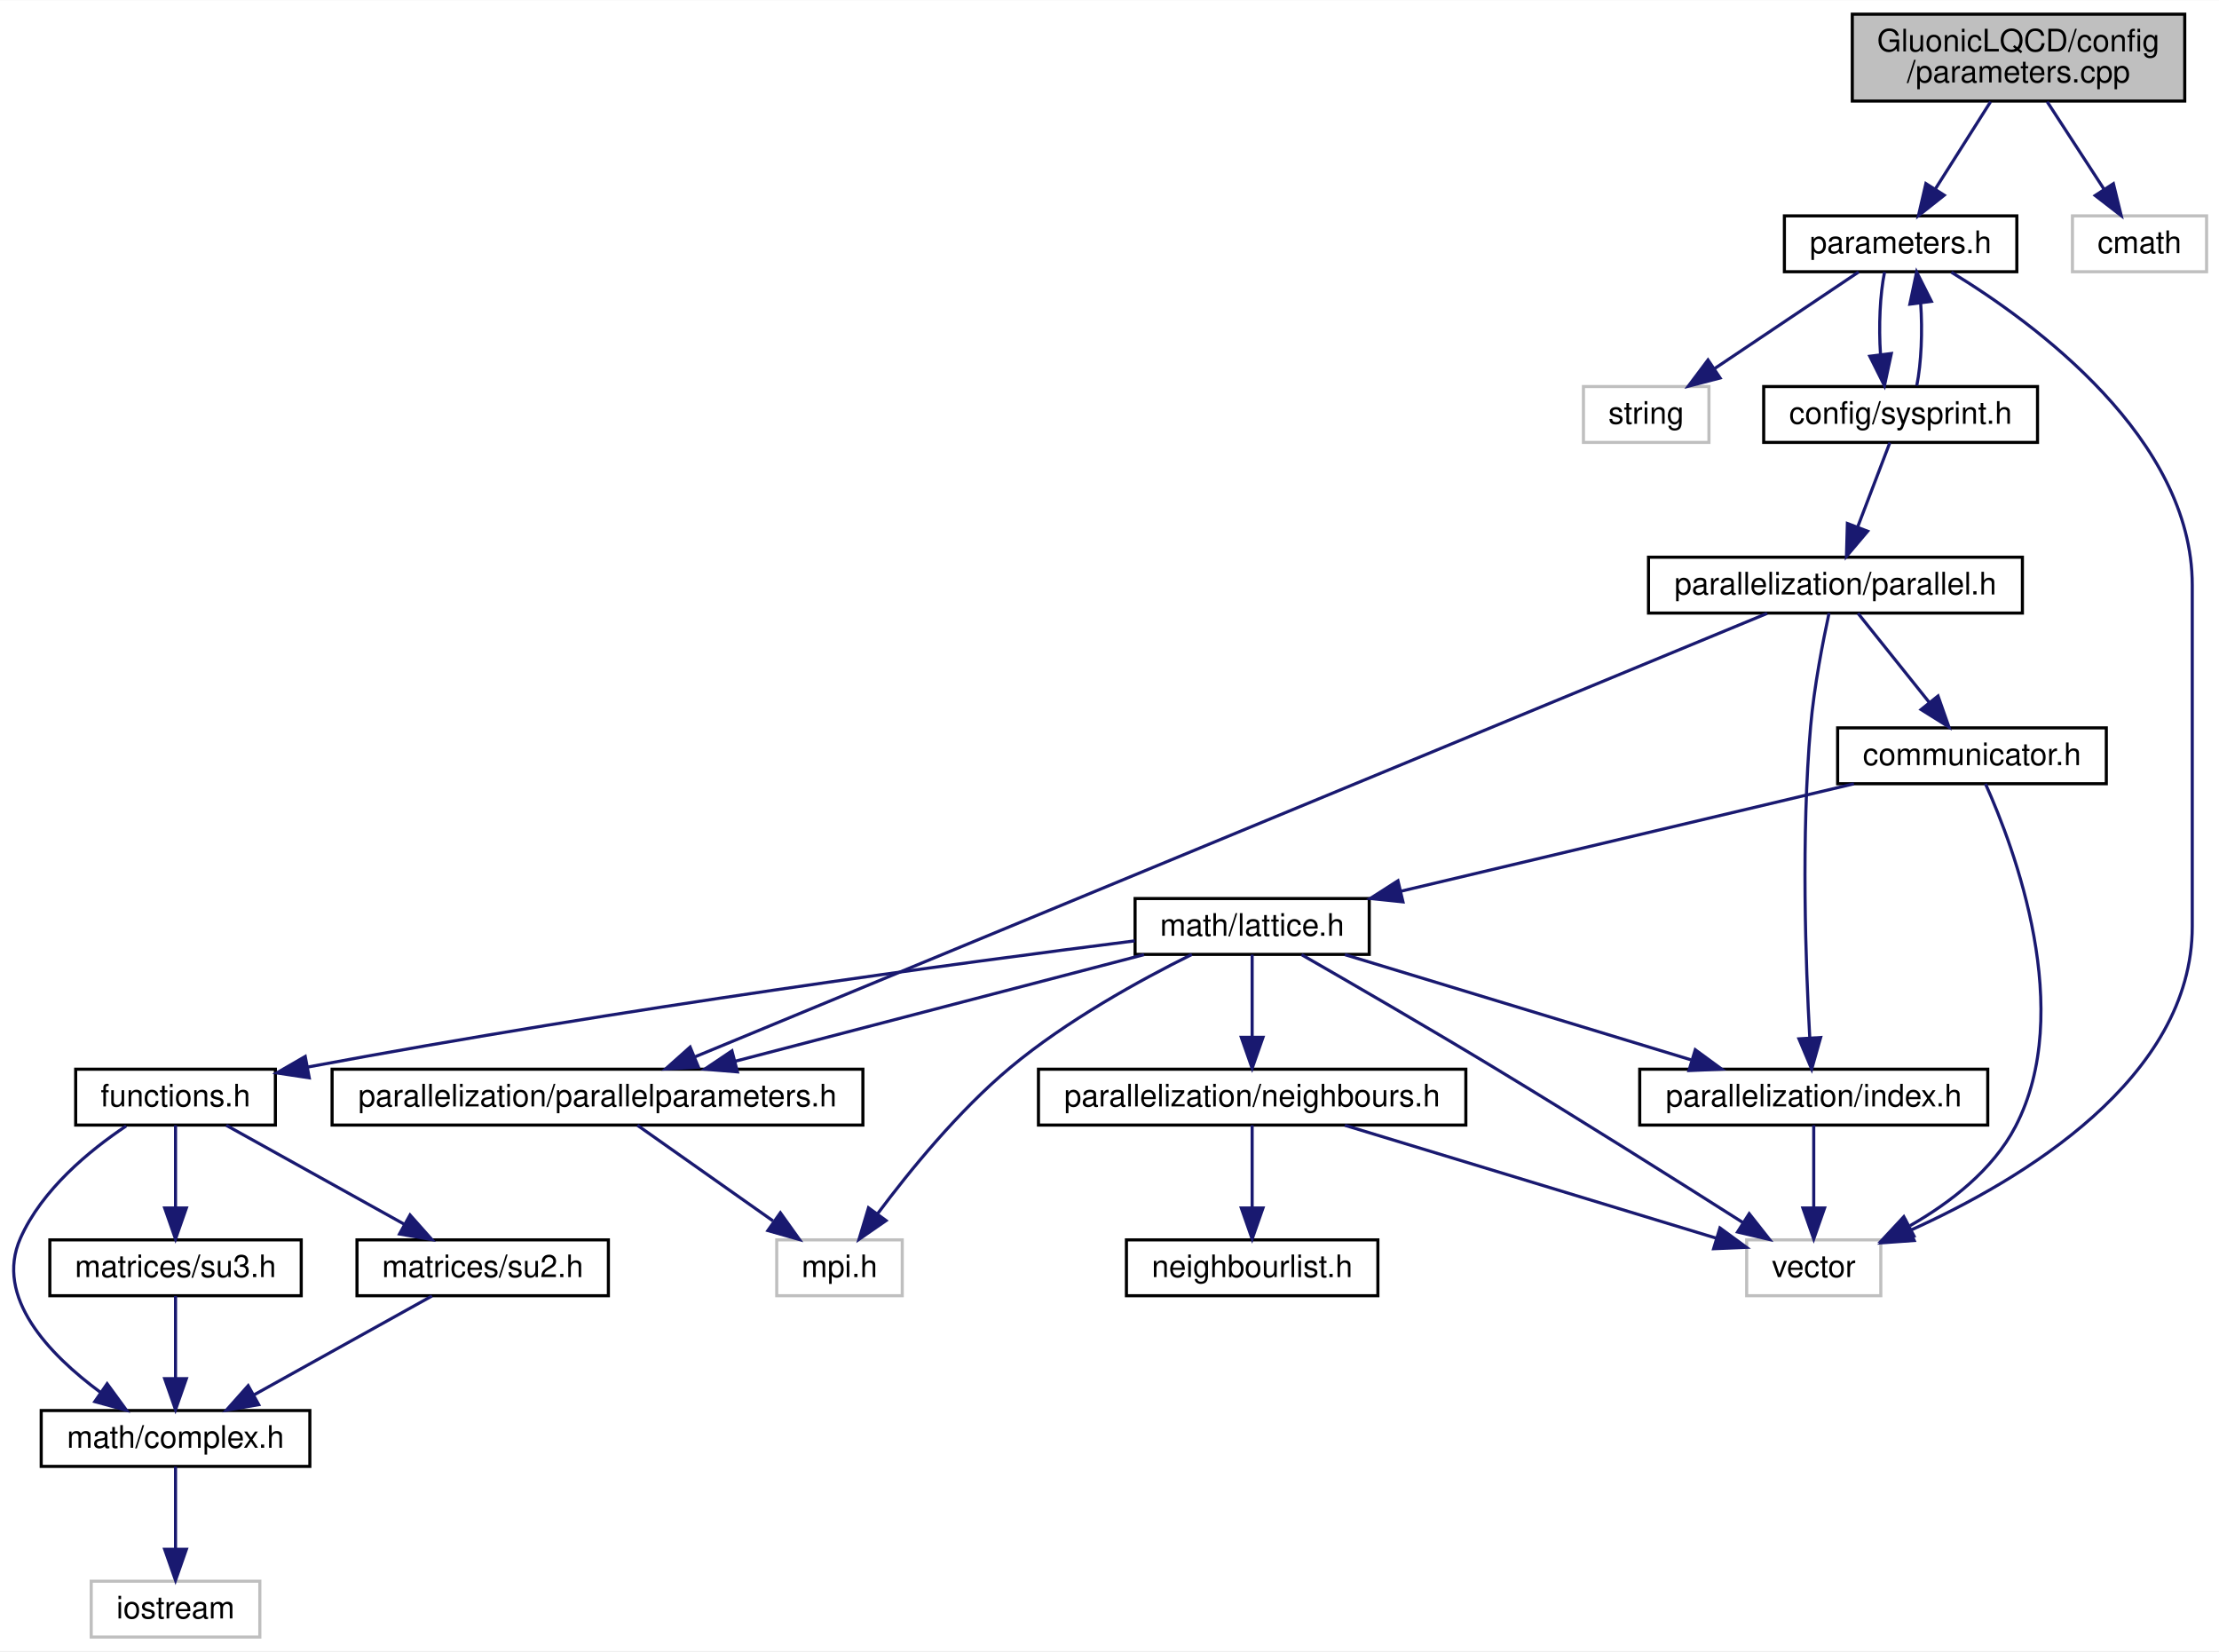
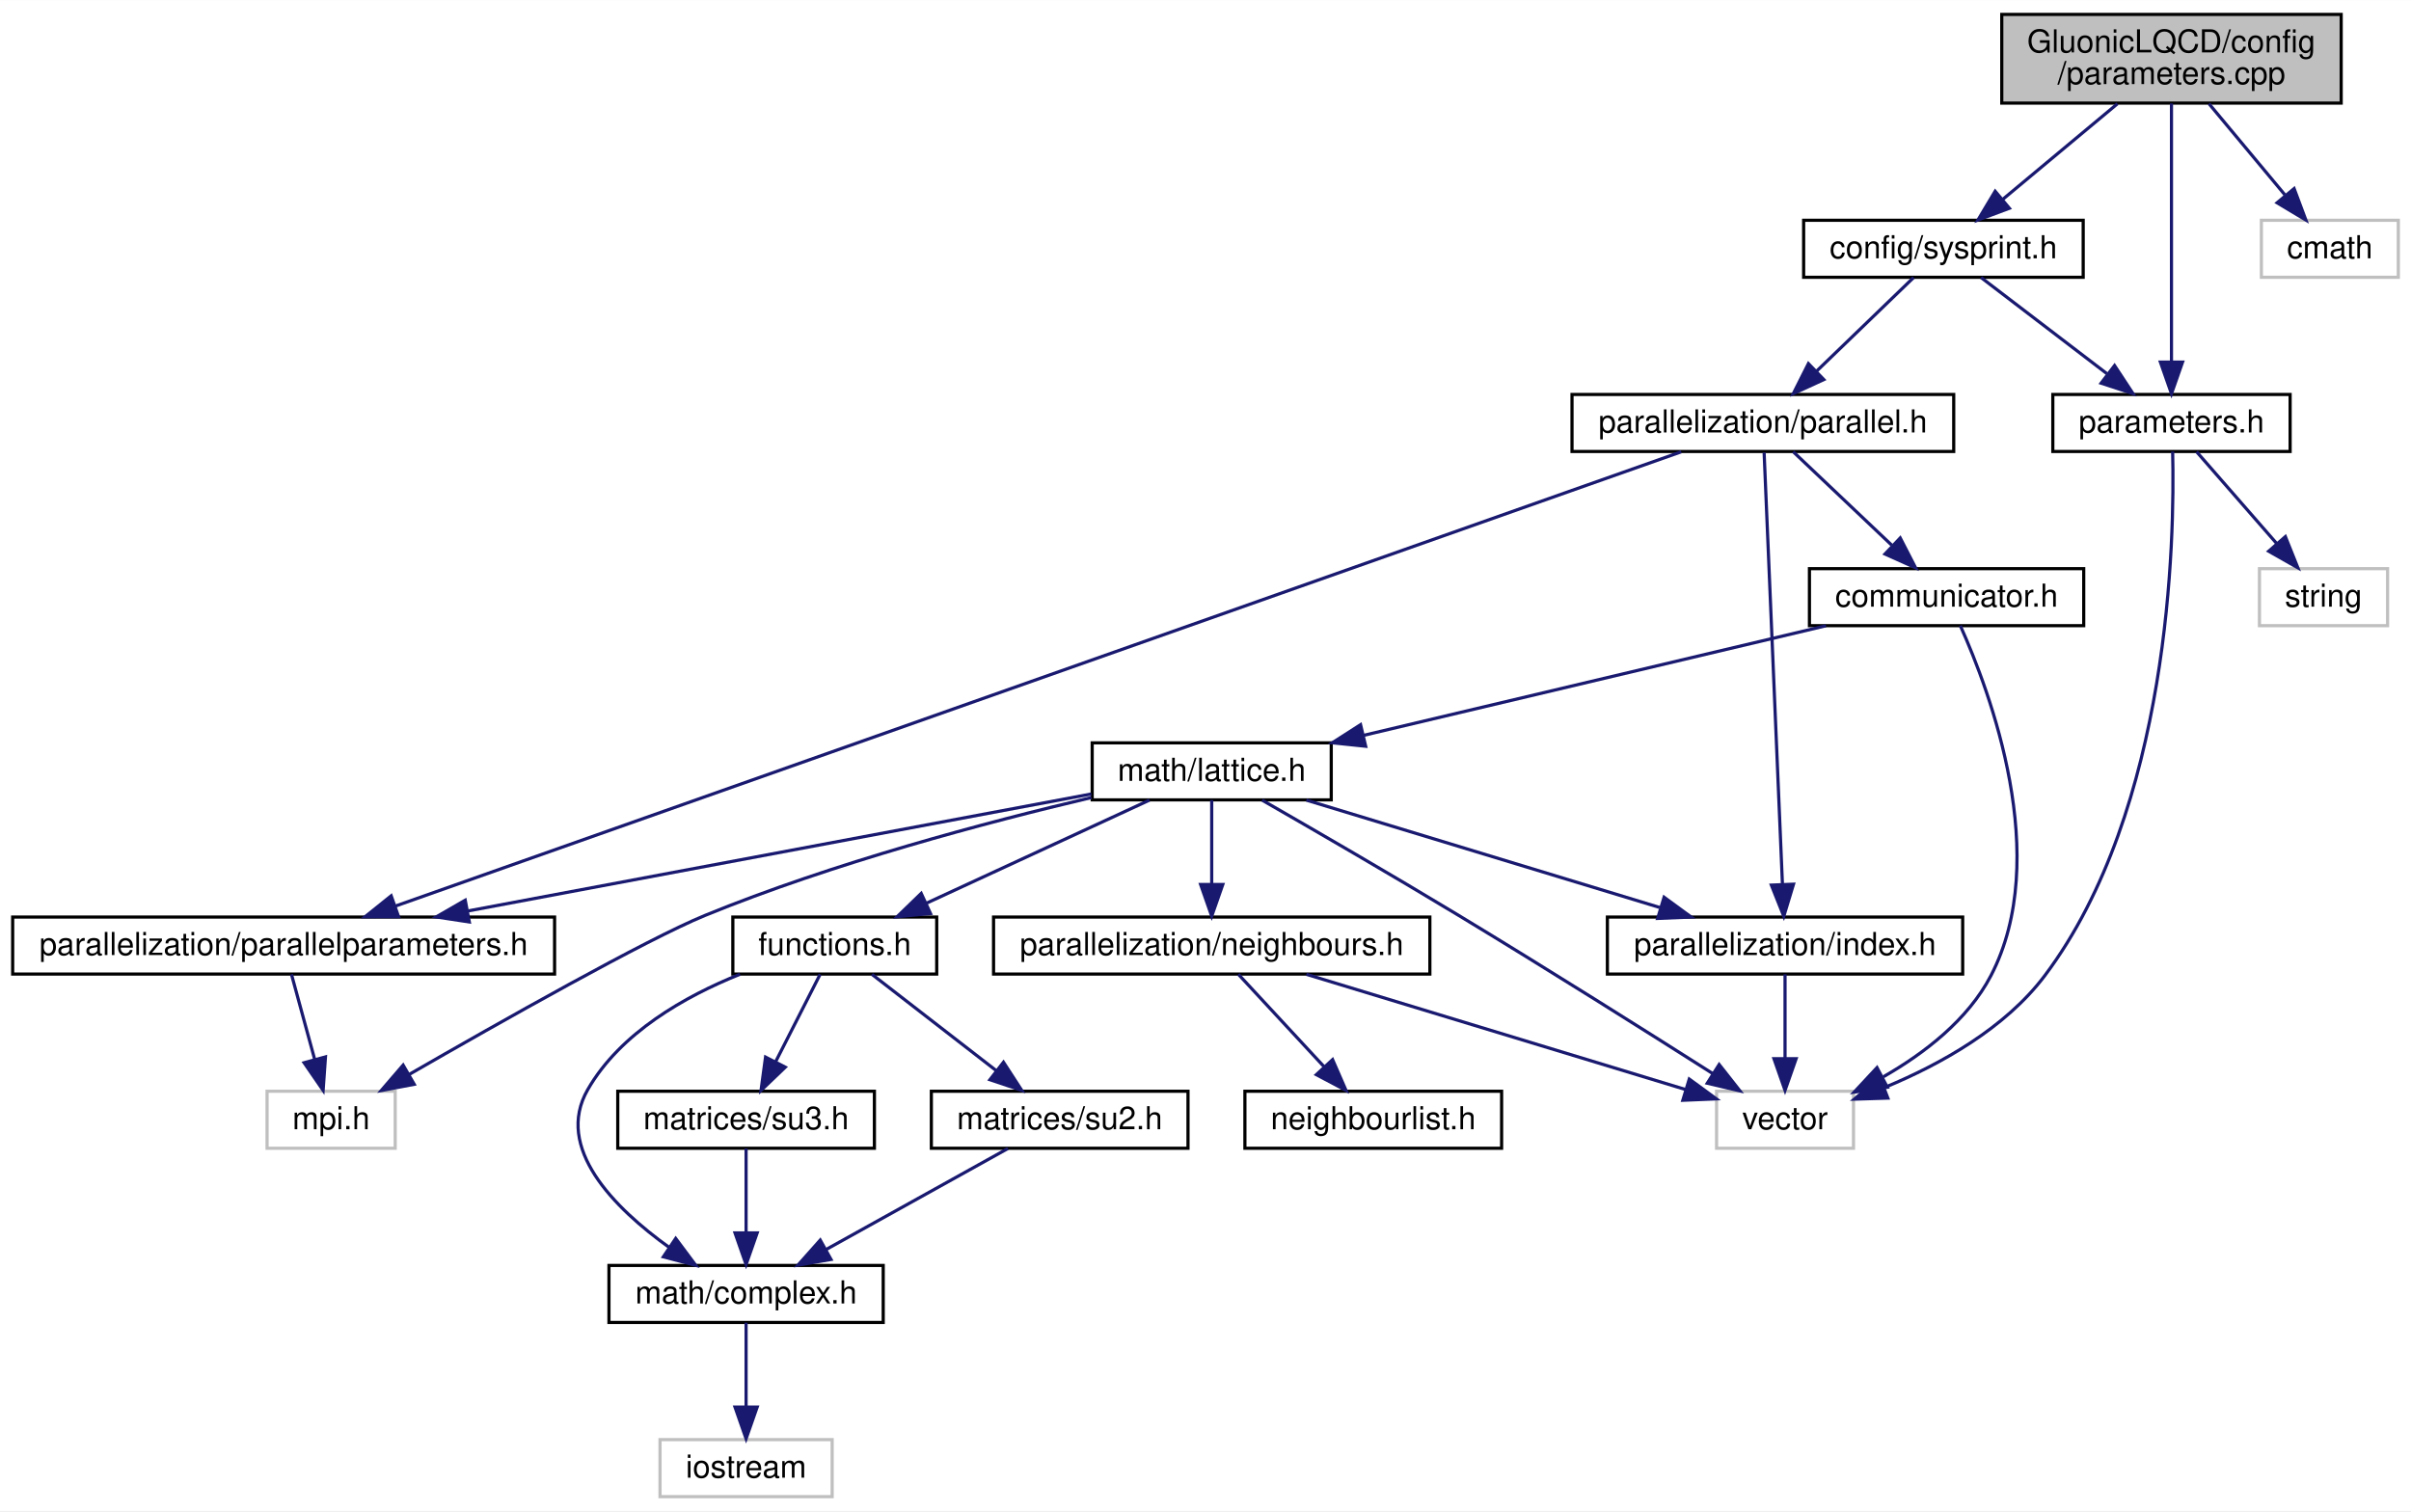
- <svg xmlns="http://www.w3.org/2000/svg" xmlns:xlink="http://www.w3.org/1999/xlink" width="715pt" height="532pt" viewBox="0.00 0.00 715.19 532.00">
-   <g id="graph0" class="graph" transform="scale(1 1) rotate(0) translate(4 528)">
-     <polygon fill="#ffffff" stroke="transparent" points="-4,4 -4,-528 711.188,-528 711.188,4 -4,4" />
+ <svg xmlns="http://www.w3.org/2000/svg" xmlns:xlink="http://www.w3.org/1999/xlink" width="761pt" height="477pt" viewBox="0.00 0.00 761.16 477.00">
+   <g id="graph0" class="graph" transform="scale(1 1) rotate(0) translate(4 473)">
+     <polygon fill="#ffffff" stroke="transparent" points="-4,4 -4,-473 757.157,-473 757.157,4 -4,4" />
    <g id="node1" class="node">
      <g id="a_node1">
        <a xlink:title=" ">
-           <polygon fill="#bfbfbf" stroke="#000000" points="592.996,-495.5 592.996,-523.5 700.149,-523.5 700.149,-495.5 592.996,-495.5" />
-           <text text-anchor="start" x="600.996" y="-511.5" font-family="Helvetica,sans-Serif" font-size="10.00" fill="#000000">GluonicLQCD/config</text>
-           <text text-anchor="middle" x="646.572" y="-501.5" font-family="Helvetica,sans-Serif" font-size="10.00" fill="#000000">/parameters.cpp</text>
+           <polygon fill="#bfbfbf" stroke="#000000" points="627.965,-440.5 627.965,-468.5 735.118,-468.5 735.118,-440.5 627.965,-440.5" />
+           <text text-anchor="start" x="635.965" y="-456.5" font-family="Helvetica,sans-Serif" font-size="10.00" fill="#000000">GluonicLQCD/config</text>
+           <text text-anchor="middle" x="681.542" y="-446.5" font-family="Helvetica,sans-Serif" font-size="10.00" fill="#000000">/parameters.cpp</text>
        </a>
      </g>
    </g>
    <g id="node2" class="node">
      <g id="a_node2">
        <a xlink:href="parameters_8h.html" target="_top" xlink:title=" ">
-           <polygon fill="#ffffff" stroke="#000000" points="571.114,-440.5 571.114,-458.5 646.03,-458.5 646.03,-440.5 571.114,-440.5" />
-           <text text-anchor="middle" x="608.572" y="-446.5" font-family="Helvetica,sans-Serif" font-size="10.00" fill="#000000">parameters.h</text>
+           <polygon fill="#ffffff" stroke="#000000" points="644.083,-330.5 644.083,-348.5 719,-348.5 719,-330.5 644.083,-330.5" />
+           <text text-anchor="middle" x="681.542" y="-336.5" font-family="Helvetica,sans-Serif" font-size="10.00" fill="#000000">parameters.h</text>
        </a>
      </g>
    </g>
    <g id="edge1" class="edge">
-       <path fill="none" stroke="#191970" d="M637.567,-495.281C632.224,-486.845 625.407,-476.081 619.726,-467.111" />
-       <polygon fill="#191970" stroke="#191970" points="622.633,-465.16 614.326,-458.584 616.719,-468.905 622.633,-465.16" />
-     </g>
-     <g id="node19" class="node">
-       <g id="a_node19">
-         <a xlink:title=" ">
-           <polygon fill="#ffffff" stroke="#bfbfbf" points="663.957,-440.5 663.957,-458.5 707.188,-458.5 707.188,-440.5 663.957,-440.5" />
-           <text text-anchor="middle" x="685.572" y="-446.5" font-family="Helvetica,sans-Serif" font-size="10.00" fill="#000000">cmath</text>
-         </a>
-       </g>
-     </g>
-     <g id="edge28" class="edge">
-       <path fill="none" stroke="#191970" d="M655.815,-495.281C661.298,-486.845 668.294,-476.081 674.125,-467.111" />
-       <polygon fill="#191970" stroke="#191970" points="677.152,-468.876 679.668,-458.584 671.283,-465.061 677.152,-468.876" />
-     </g>
-     <g id="node3" class="node">
-       <g id="a_node3">
-         <a xlink:title=" ">
-           <polygon fill="#ffffff" stroke="#bfbfbf" points="506.346,-385.5 506.346,-403.5 546.799,-403.5 546.799,-385.5 506.346,-385.5" />
-           <text text-anchor="middle" x="526.572" y="-391.5" font-family="Helvetica,sans-Serif" font-size="10.00" fill="#000000">string</text>
-         </a>
-       </g>
-     </g>
-     <g id="edge2" class="edge">
-       <path fill="none" stroke="#191970" d="M595.032,-440.418C582.45,-431.979 563.483,-419.257 548.701,-409.343" />
-       <polygon fill="#191970" stroke="#191970" points="550.388,-406.259 540.133,-403.596 546.488,-412.073 550.388,-406.259" />
-     </g>
-     <g id="node4" class="node">
-       <g id="a_node4">
-         <a xlink:title=" ">
-           <polygon fill="#ffffff" stroke="#bfbfbf" points="558.957,-110.5 558.957,-128.5 602.188,-128.5 602.188,-110.5 558.957,-110.5" />
-           <text text-anchor="middle" x="580.572" y="-116.5" font-family="Helvetica,sans-Serif" font-size="10.00" fill="#000000">vector</text>
-         </a>
-       </g>
-     </g>
-     <g id="edge3" class="edge">
-       <path fill="none" stroke="#191970" d="M624.946,-440.336C651.878,-423.913 702.572,-386.726 702.572,-339.5 702.572,-339.5 702.572,-339.5 702.572,-229.5 702.572,-180.545 647.717,-147.783 611.572,-131.51" />
-       <polygon fill="#191970" stroke="#191970" points="612.952,-128.293 602.384,-127.543 610.177,-134.72 612.952,-128.293" />
+       <path fill="none" stroke="#191970" d="M681.542,-440.399C681.542,-419.978 681.542,-382.098 681.542,-359.009" />
+       <polygon fill="#191970" stroke="#191970" points="685.042,-358.729 681.542,-348.729 678.042,-358.729 685.042,-358.729" />
    </g>
    <g id="node5" class="node">
      <g id="a_node5">
        <a xlink:href="sysprint_8h.html" target="_top" xlink:title=" ">
-           <polygon fill="#ffffff" stroke="#000000" points="564.444,-385.5 564.444,-403.5 652.7,-403.5 652.7,-385.5 564.444,-385.5" />
-           <text text-anchor="middle" x="608.572" y="-391.5" font-family="Helvetica,sans-Serif" font-size="10.00" fill="#000000">config/sysprint.h</text>
+           <polygon fill="#ffffff" stroke="#000000" points="565.414,-385.5 565.414,-403.5 653.669,-403.5 653.669,-385.5 565.414,-385.5" />
+           <text text-anchor="middle" x="609.542" y="-391.5" font-family="Helvetica,sans-Serif" font-size="10.00" fill="#000000">config/sysprint.h</text>
        </a>
      </g>
    </g>
    <g id="edge4" class="edge">
-       <path fill="none" stroke="#191970" d="M603.406,-440.418C601.914,-433.216 601.476,-422.896 602.092,-413.863" />
-       <polygon fill="#191970" stroke="#191970" points="605.585,-414.139 603.365,-403.779 598.64,-413.262 605.585,-414.139" />
+       <path fill="none" stroke="#191970" d="M664.479,-440.281C653.609,-431.223 639.52,-419.483 628.332,-410.159" />
+       <polygon fill="#191970" stroke="#191970" points="630.365,-407.297 620.442,-403.584 625.884,-412.675 630.365,-407.297" />
+     </g>
+     <g id="node19" class="node">
+       <g id="a_node19">
+         <a xlink:title=" ">
+           <polygon fill="#ffffff" stroke="#bfbfbf" points="709.926,-385.5 709.926,-403.5 753.157,-403.5 753.157,-385.5 709.926,-385.5" />
+           <text text-anchor="middle" x="731.542" y="-391.5" font-family="Helvetica,sans-Serif" font-size="10.00" fill="#000000">cmath</text>
+         </a>
+       </g>
+     </g>
+     <g id="edge28" class="edge">
+       <path fill="none" stroke="#191970" d="M693.391,-440.281C700.569,-431.667 709.769,-420.627 717.336,-411.547" />
+       <polygon fill="#191970" stroke="#191970" points="720.258,-413.507 723.971,-403.584 714.881,-409.026 720.258,-413.507" />
+     </g>
+     <g id="node3" class="node">
+       <g id="a_node3">
+         <a xlink:title=" ">
+           <polygon fill="#ffffff" stroke="#bfbfbf" points="709.315,-275.5 709.315,-293.5 749.768,-293.5 749.768,-275.5 709.315,-275.5" />
+           <text text-anchor="middle" x="729.542" y="-281.5" font-family="Helvetica,sans-Serif" font-size="10.00" fill="#000000">string</text>
+         </a>
+       </g>
+     </g>
+     <g id="edge2" class="edge">
+       <path fill="none" stroke="#191970" d="M689.468,-330.418C696.305,-322.583 706.364,-311.058 714.693,-301.514" />
+       <polygon fill="#191970" stroke="#191970" points="717.505,-303.615 721.443,-293.779 712.231,-299.012 717.505,-303.615" />
+     </g>
+     <g id="node4" class="node">
+       <g id="a_node4">
+         <a xlink:title=" ">
+           <polygon fill="#ffffff" stroke="#bfbfbf" points="537.926,-110.5 537.926,-128.5 581.157,-128.5 581.157,-110.5 537.926,-110.5" />
+           <text text-anchor="middle" x="559.542" y="-116.5" font-family="Helvetica,sans-Serif" font-size="10.00" fill="#000000">vector</text>
+         </a>
+       </g>
+     </g>
+     <g id="edge3" class="edge">
+       <path fill="none" stroke="#191970" d="M681.912,-330.474C682.586,-302.773 681.144,-217.663 641.542,-165 629.027,-148.358 608.549,-136.987 591.189,-129.775" />
+       <polygon fill="#191970" stroke="#191970" points="592.001,-126.337 581.412,-126.001 589.481,-132.868 592.001,-126.337" />
    </g>
    <g id="edge5" class="edge">
-       <path fill="none" stroke="#191970" d="M613.779,-403.779C615.251,-411.037 615.67,-421.374 615.035,-430.383" />
-       <polygon fill="#191970" stroke="#191970" points="611.549,-430.052 613.739,-440.418 618.491,-430.949 611.549,-430.052" />
+       <path fill="none" stroke="#191970" d="M621.431,-385.418C632.205,-377.188 648.312,-364.884 661.141,-355.084" />
+       <polygon fill="#191970" stroke="#191970" points="663.572,-357.631 669.394,-348.779 659.322,-352.068 663.572,-357.631" />
    </g>
    <g id="node6" class="node">
      <g id="a_node6">
        <a xlink:href="parallel_8h.html" target="_top" xlink:title=" ">
-           <polygon fill="#ffffff" stroke="#000000" points="527.319,-330.5 527.319,-348.5 647.826,-348.5 647.826,-330.5 527.319,-330.5" />
-           <text text-anchor="middle" x="587.572" y="-336.5" font-family="Helvetica,sans-Serif" font-size="10.00" fill="#000000">parallelization/parallel.h</text>
+           <polygon fill="#ffffff" stroke="#000000" points="492.288,-330.5 492.288,-348.5 612.795,-348.5 612.795,-330.5 492.288,-330.5" />
+           <text text-anchor="middle" x="552.542" y="-336.5" font-family="Helvetica,sans-Serif" font-size="10.00" fill="#000000">parallelization/parallel.h</text>
        </a>
      </g>
    </g>
    <g id="edge6" class="edge">
-       <path fill="none" stroke="#191970" d="M605.105,-385.418C602.294,-378.058 598.241,-367.441 594.739,-358.269" />
-       <polygon fill="#191970" stroke="#191970" points="597.952,-356.873 591.115,-348.779 591.413,-359.37 597.952,-356.873" />
+       <path fill="none" stroke="#191970" d="M600.129,-385.418C591.846,-377.425 579.581,-365.59 569.577,-355.938" />
+       <polygon fill="#191970" stroke="#191970" points="571.785,-353.204 562.158,-348.779 566.924,-358.242 571.785,-353.204" />
    </g>
    <g id="node7" class="node">
      <g id="a_node7">
        <a xlink:href="communicator_8h.html" target="_top" xlink:title=" ">
-           <polygon fill="#ffffff" stroke="#000000" points="588.277,-275.5 588.277,-293.5 674.868,-293.5 674.868,-275.5 588.277,-275.5" />
-           <text text-anchor="middle" x="631.572" y="-281.5" font-family="Helvetica,sans-Serif" font-size="10.00" fill="#000000">communicator.h</text>
+           <polygon fill="#ffffff" stroke="#000000" points="567.246,-275.5 567.246,-293.5 653.837,-293.5 653.837,-275.5 567.246,-275.5" />
+           <text text-anchor="middle" x="610.542" y="-281.5" font-family="Helvetica,sans-Serif" font-size="10.00" fill="#000000">communicator.h</text>
        </a>
      </g>
    </g>
    <g id="edge7" class="edge">
-       <path fill="none" stroke="#191970" d="M594.838,-330.418C601.042,-322.662 610.14,-311.29 617.73,-301.803" />
-       <polygon fill="#191970" stroke="#191970" points="620.635,-303.775 624.149,-293.779 615.169,-299.402 620.635,-303.775" />
+       <path fill="none" stroke="#191970" d="M562.119,-330.418C570.548,-322.425 583.028,-310.59 593.207,-300.938" />
+       <polygon fill="#191970" stroke="#191970" points="595.908,-303.2 600.756,-293.779 591.091,-298.121 595.908,-303.2" />
    </g>
    <g id="node10" class="node">
      <g id="a_node10">
        <a xlink:href="index_8h.html" target="_top" xlink:title=" ">
-           <polygon fill="#ffffff" stroke="#000000" points="524.486,-165.5 524.486,-183.5 636.658,-183.5 636.658,-165.5 524.486,-165.5" />
-           <text text-anchor="middle" x="580.572" y="-171.5" font-family="Helvetica,sans-Serif" font-size="10.00" fill="#000000">parallelization/index.h</text>
+           <polygon fill="#ffffff" stroke="#000000" points="503.456,-165.5 503.456,-183.5 615.627,-183.5 615.627,-165.5 503.456,-165.5" />
+           <text text-anchor="middle" x="559.542" y="-171.5" font-family="Helvetica,sans-Serif" font-size="10.00" fill="#000000">parallelization/index.h</text>
        </a>
      </g>
    </g>
    <g id="edge26" class="edge">
-       <path fill="none" stroke="#191970" d="M585.512,-330.497C583.534,-321.362 580.688,-306.784 579.572,-294 576.489,-258.653 577.971,-217.203 579.295,-193.578" />
-       <polygon fill="#191970" stroke="#191970" points="582.794,-193.713 579.912,-183.518 575.807,-193.285 582.794,-193.713" />
+       <path fill="none" stroke="#191970" d="M552.938,-330.156C554.05,-303.95 557.214,-229.356 558.723,-193.802" />
+       <polygon fill="#191970" stroke="#191970" points="562.222,-193.881 559.149,-183.741 555.229,-193.584 562.222,-193.881" />
    </g>
    <g id="node13" class="node">
      <g id="a_node13">
        <a xlink:href="parallelparameters_8h.html" target="_top" xlink:title=" ">
-           <polygon fill="#ffffff" stroke="#000000" points="103.031,-165.5 103.031,-183.5 274.114,-183.5 274.114,-165.5 103.031,-165.5" />
-           <text text-anchor="middle" x="188.572" y="-171.5" font-family="Helvetica,sans-Serif" font-size="10.00" fill="#000000">parallelization/parallelparameters.h</text>
+           <polygon fill="#ffffff" stroke="#000000" points="0,-165.5 0,-183.5 171.083,-183.5 171.083,-165.5 0,-165.5" />
+           <text text-anchor="middle" x="85.541" y="-171.5" font-family="Helvetica,sans-Serif" font-size="10.00" fill="#000000">parallelization/parallelparameters.h</text>
        </a>
      </g>
    </g>
    <g id="edge27" class="edge">
-       <path fill="none" stroke="#191970" d="M565.552,-330.394C498.654,-302.729 297.63,-219.599 219.813,-187.419" />
-       <polygon fill="#191970" stroke="#191970" points="221.103,-184.165 210.525,-183.578 218.428,-190.634 221.103,-184.165" />
+       <path fill="none" stroke="#191970" d="M526.768,-330.394C448.07,-302.588 210.785,-218.751 120.726,-186.931" />
+       <polygon fill="#191970" stroke="#191970" points="121.83,-183.609 111.235,-183.578 119.498,-190.209 121.83,-183.609" />
    </g>
    <g id="edge8" class="edge">
-       <path fill="none" stroke="#191970" d="M635.918,-275.479C645.273,-254.67 664.962,-202.24 645.572,-165 638.303,-151.039 624.574,-140.476 611.599,-133.059" />
-       <polygon fill="#191970" stroke="#191970" points="612.867,-129.772 602.388,-128.211 609.607,-135.966 612.867,-129.772" />
+       <path fill="none" stroke="#191970" d="M614.887,-275.479C624.242,-254.67 643.931,-202.24 624.542,-165 617.273,-151.039 603.543,-140.476 590.568,-133.059" />
+       <polygon fill="#191970" stroke="#191970" points="591.836,-129.772 581.357,-128.211 588.576,-135.966 591.836,-129.772" />
    </g>
    <g id="node8" class="node">
      <g id="a_node8">
        <a xlink:href="lattice_8h.html" target="_top" xlink:title=" ">
-           <polygon fill="#ffffff" stroke="#000000" points="361.836,-220.5 361.836,-238.5 437.309,-238.5 437.309,-220.5 361.836,-220.5" />
-           <text text-anchor="middle" x="399.572" y="-226.5" font-family="Helvetica,sans-Serif" font-size="10.00" fill="#000000">math/lattice.h</text>
+           <polygon fill="#ffffff" stroke="#000000" points="340.805,-220.5 340.805,-238.5 416.278,-238.5 416.278,-220.5 340.805,-220.5" />
+           <text text-anchor="middle" x="378.541" y="-226.5" font-family="Helvetica,sans-Serif" font-size="10.00" fill="#000000">math/lattice.h</text>
        </a>
      </g>
    </g>
    <g id="edge9" class="edge">
-       <path fill="none" stroke="#191970" d="M593.522,-275.479C553.57,-266.008 490.657,-251.093 447.379,-240.833" />
-       <polygon fill="#191970" stroke="#191970" points="448.181,-237.427 437.643,-238.525 446.566,-244.238 448.181,-237.427" />
+       <path fill="none" stroke="#191970" d="M572.491,-275.479C532.539,-266.008 469.626,-251.093 426.348,-240.833" />
+       <polygon fill="#191970" stroke="#191970" points="427.15,-237.427 416.613,-238.525 425.536,-244.238 427.15,-237.427" />
    </g>
    <g id="edge10" class="edge">
-       <path fill="none" stroke="#191970" d="M415.494,-220.408C431.318,-211.325 456.241,-196.896 477.572,-184 505.411,-167.17 537.079,-147.216 557.865,-134.006" />
-       <polygon fill="#191970" stroke="#191970" points="559.774,-136.939 566.33,-128.616 556.015,-131.034 559.774,-136.939" />
+       <path fill="none" stroke="#191970" d="M394.463,-220.408C410.287,-211.325 435.21,-196.896 456.541,-184 484.38,-167.17 516.048,-147.216 536.834,-134.006" />
+       <polygon fill="#191970" stroke="#191970" points="538.744,-136.939 545.299,-128.616 534.984,-131.034 538.744,-136.939" />
    </g>
    <g id="node9" class="node">
      <g id="a_node9">
        <a xlink:title=" ">
-           <polygon fill="#ffffff" stroke="#bfbfbf" points="246.346,-110.5 246.346,-128.5 286.799,-128.5 286.799,-110.5 246.346,-110.5" />
-           <text text-anchor="middle" x="266.572" y="-116.5" font-family="Helvetica,sans-Serif" font-size="10.00" fill="#000000">mpi.h</text>
+           <polygon fill="#ffffff" stroke="#bfbfbf" points="80.315,-110.5 80.315,-128.5 120.768,-128.5 120.768,-110.5 80.315,-110.5" />
+           <text text-anchor="middle" x="100.541" y="-116.5" font-family="Helvetica,sans-Serif" font-size="10.00" fill="#000000">mpi.h</text>
        </a>
      </g>
    </g>
    <g id="edge11" class="edge">
-       <path fill="none" stroke="#191970" d="M380.136,-220.48C363.607,-212.287 339.733,-199.185 321.572,-184 304.902,-170.061 289.165,-150.744 278.83,-136.89" />
-       <polygon fill="#191970" stroke="#191970" points="281.576,-134.715 272.863,-128.686 275.915,-138.832 281.576,-134.715" />
+       <path fill="none" stroke="#191970" d="M340.565,-221.232C307.633,-213.471 259.03,-200.579 218.542,-184 200.118,-176.456 153.873,-150.338 125.051,-133.742" />
+       <polygon fill="#191970" stroke="#191970" points="126.773,-130.695 116.363,-128.724 123.272,-136.756 126.773,-130.695" />
    </g>
    <g id="edge12" class="edge">
-       <path fill="none" stroke="#191970" d="M429.461,-220.418C459.944,-211.155 507.407,-196.732 540.996,-186.526" />
-       <polygon fill="#191970" stroke="#191970" points="542.39,-189.761 550.94,-183.504 540.355,-183.063 542.39,-189.761" />
+       <path fill="none" stroke="#191970" d="M408.43,-220.418C438.913,-211.155 486.377,-196.732 519.965,-186.526" />
+       <polygon fill="#191970" stroke="#191970" points="521.359,-189.761 529.909,-183.504 519.324,-183.063 521.359,-189.761" />
    </g>
    <g id="node11" class="node">
      <g id="a_node11">
        <a xlink:href="neighbours_8h.html" target="_top" xlink:title=" ">
-           <polygon fill="#ffffff" stroke="#000000" points="330.698,-165.5 330.698,-183.5 468.446,-183.5 468.446,-165.5 330.698,-165.5" />
-           <text text-anchor="middle" x="399.572" y="-171.5" font-family="Helvetica,sans-Serif" font-size="10.00" fill="#000000">parallelization/neighbours.h</text>
+           <polygon fill="#ffffff" stroke="#000000" points="309.668,-165.5 309.668,-183.5 447.416,-183.5 447.416,-165.5 309.668,-165.5" />
+           <text text-anchor="middle" x="378.541" y="-171.5" font-family="Helvetica,sans-Serif" font-size="10.00" fill="#000000">parallelization/neighbours.h</text>
        </a>
      </g>
    </g>
    <g id="edge14" class="edge">
-       <path fill="none" stroke="#191970" d="M399.572,-220.418C399.572,-213.216 399.572,-202.896 399.572,-193.863" />
-       <polygon fill="#191970" stroke="#191970" points="403.072,-193.779 399.572,-183.78 396.072,-193.78 403.072,-193.779" />
+       <path fill="none" stroke="#191970" d="M378.541,-220.418C378.541,-213.216 378.541,-202.896 378.541,-193.863" />
+       <polygon fill="#191970" stroke="#191970" points="382.042,-193.779 378.541,-183.78 375.042,-193.78 382.042,-193.779" />
    </g>
    <g id="edge17" class="edge">
-       <path fill="none" stroke="#191970" d="M364.73,-220.418C328.658,-211.015 272.19,-196.296 232.947,-186.067" />
-       <polygon fill="#191970" stroke="#191970" points="233.675,-182.64 223.116,-183.504 231.91,-189.413 233.675,-182.64" />
+       <path fill="none" stroke="#191970" d="M340.537,-222.366C290.581,-212.989 202.332,-196.423 143.886,-185.452" />
+       <polygon fill="#191970" stroke="#191970" points="144.169,-181.944 133.695,-183.539 142.878,-188.824 144.169,-181.944" />
    </g>
    <g id="node14" class="node">
      <g id="a_node14">
        <a xlink:href="functions_8h.html" target="_top" xlink:title=" ">
-           <polygon fill="#ffffff" stroke="#000000" points="20.39,-165.5 20.39,-183.5 84.754,-183.5 84.754,-165.5 20.39,-165.5" />
-           <text text-anchor="middle" x="52.572" y="-171.5" font-family="Helvetica,sans-Serif" font-size="10.00" fill="#000000">functions.h</text>
+           <polygon fill="#ffffff" stroke="#000000" points="227.359,-165.5 227.359,-183.5 291.724,-183.5 291.724,-165.5 227.359,-165.5" />
+           <text text-anchor="middle" x="259.541" y="-171.5" font-family="Helvetica,sans-Serif" font-size="10.00" fill="#000000">functions.h</text>
        </a>
      </g>
    </g>
    <g id="edge19" class="edge">
-       <path fill="none" stroke="#191970" d="M361.722,-224.863C305.623,-217.776 196.906,-203.214 95.319,-184.22" />
-       <polygon fill="#191970" stroke="#191970" points="95.672,-180.724 85.196,-182.307 94.373,-187.603 95.672,-180.724" />
+       <path fill="none" stroke="#191970" d="M358.891,-220.418C339.685,-211.541 310.225,-197.925 288.368,-187.823" />
+       <polygon fill="#191970" stroke="#191970" points="289.767,-184.614 279.221,-183.596 286.83,-190.968 289.767,-184.614" />
    </g>
    <g id="edge13" class="edge">
-       <path fill="none" stroke="#191970" d="M580.572,-165.418C580.572,-158.216 580.572,-147.896 580.572,-138.863" />
-       <polygon fill="#191970" stroke="#191970" points="584.072,-138.779 580.572,-128.78 577.072,-138.78 584.072,-138.779" />
+       <path fill="none" stroke="#191970" d="M559.542,-165.418C559.542,-158.216 559.542,-147.896 559.542,-138.863" />
+       <polygon fill="#191970" stroke="#191970" points="563.042,-138.779 559.542,-128.78 556.042,-138.78 563.042,-138.779" />
    </g>
    <g id="edge16" class="edge">
-       <path fill="none" stroke="#191970" d="M429.461,-165.418C462.492,-155.381 515.46,-139.286 549.109,-129.061" />
-       <polygon fill="#191970" stroke="#191970" points="550.338,-132.345 558.888,-126.089 548.303,-125.648 550.338,-132.345" />
+       <path fill="none" stroke="#191970" d="M408.43,-165.418C441.461,-155.381 494.429,-139.286 528.078,-129.061" />
+       <polygon fill="#191970" stroke="#191970" points="529.307,-132.345 537.858,-126.089 527.272,-125.648 529.307,-132.345" />
    </g>
    <g id="node12" class="node">
      <g id="a_node12">
        <a xlink:href="neighbourlist_8h.html" target="_top" xlink:title=" ">
-           <polygon fill="#ffffff" stroke="#000000" points="359.05,-110.5 359.05,-128.5 440.094,-128.5 440.094,-110.5 359.05,-110.5" />
-           <text text-anchor="middle" x="399.572" y="-116.5" font-family="Helvetica,sans-Serif" font-size="10.00" fill="#000000">neighbourlist.h</text>
+           <polygon fill="#ffffff" stroke="#000000" points="389.019,-110.5 389.019,-128.5 470.063,-128.5 470.063,-110.5 389.019,-110.5" />
+           <text text-anchor="middle" x="429.541" y="-116.5" font-family="Helvetica,sans-Serif" font-size="10.00" fill="#000000">neighbourlist.h</text>
        </a>
      </g>
    </g>
    <g id="edge15" class="edge">
-       <path fill="none" stroke="#191970" d="M399.572,-165.418C399.572,-158.216 399.572,-147.896 399.572,-138.863" />
-       <polygon fill="#191970" stroke="#191970" points="403.072,-138.779 399.572,-128.78 396.072,-138.78 403.072,-138.779" />
+       <path fill="none" stroke="#191970" d="M386.963,-165.418C394.301,-157.504 405.132,-145.824 414.033,-136.225" />
+       <polygon fill="#191970" stroke="#191970" points="416.704,-138.492 420.937,-128.78 411.571,-133.732 416.704,-138.492" />
    </g>
    <g id="edge18" class="edge">
-       <path fill="none" stroke="#191970" d="M201.452,-165.418C213.308,-157.058 231.123,-144.497 245.124,-134.624" />
-       <polygon fill="#191970" stroke="#191970" points="247.517,-137.219 253.673,-128.596 243.483,-131.498 247.517,-137.219" />
+       <path fill="none" stroke="#191970" d="M88.018,-165.418C90.004,-158.137 92.859,-147.669 95.342,-138.566" />
+       <polygon fill="#191970" stroke="#191970" points="98.756,-139.348 98.011,-128.78 92.003,-137.506 98.756,-139.348" />
    </g>
    <g id="node15" class="node">
      <g id="a_node15">
        <a xlink:href="su3_8h.html" target="_top" xlink:title=" ">
-           <polygon fill="#ffffff" stroke="#000000" points="12.06,-110.5 12.06,-128.5 93.085,-128.5 93.085,-110.5 12.06,-110.5" />
-           <text text-anchor="middle" x="52.572" y="-116.5" font-family="Helvetica,sans-Serif" font-size="10.00" fill="#000000">matrices/su3.h</text>
+           <polygon fill="#ffffff" stroke="#000000" points="191.029,-110.5 191.029,-128.5 272.054,-128.5 272.054,-110.5 191.029,-110.5" />
+           <text text-anchor="middle" x="231.542" y="-116.5" font-family="Helvetica,sans-Serif" font-size="10.00" fill="#000000">matrices/su3.h</text>
        </a>
      </g>
    </g>
    <g id="edge20" class="edge">
-       <path fill="none" stroke="#191970" d="M52.572,-165.418C52.572,-158.216 52.572,-147.896 52.572,-138.863" />
-       <polygon fill="#191970" stroke="#191970" points="56.072,-138.779 52.572,-128.78 49.072,-138.78 56.072,-138.779" />
+       <path fill="none" stroke="#191970" d="M254.918,-165.418C251.131,-157.979 245.65,-147.212 240.946,-137.974" />
+       <polygon fill="#191970" stroke="#191970" points="243.922,-136.103 236.266,-128.78 237.683,-139.279 243.922,-136.103" />
    </g>
    <g id="node16" class="node">
      <g id="a_node16">
        <a xlink:href="complex_8h.html" target="_top" xlink:title=" ">
-           <polygon fill="#ffffff" stroke="#000000" points="9.279,-55.5 9.279,-73.5 95.865,-73.5 95.865,-55.5 9.279,-55.5" />
-           <text text-anchor="middle" x="52.572" y="-61.5" font-family="Helvetica,sans-Serif" font-size="10.00" fill="#000000">math/complex.h</text>
+           <polygon fill="#ffffff" stroke="#000000" points="188.249,-55.5 188.249,-73.5 274.834,-73.5 274.834,-55.5 188.249,-55.5" />
+           <text text-anchor="middle" x="231.542" y="-61.5" font-family="Helvetica,sans-Serif" font-size="10.00" fill="#000000">math/complex.h</text>
        </a>
      </g>
    </g>
    <g id="edge25" class="edge">
-       <path fill="none" stroke="#191970" d="M36.649,-165.198C24.789,-157.268 9.501,-144.673 2.572,-129 -5.818,-110.02 11.76,-91.644 28.337,-79.395" />
-       <polygon fill="#191970" stroke="#191970" points="30.528,-82.136 36.773,-73.577 26.553,-76.374 30.528,-82.136" />
+       <path fill="none" stroke="#191970" d="M229.624,-165.446C212.264,-158.481 191.848,-146.945 181.542,-129 170.989,-110.629 189.823,-91.713 207.315,-79.156" />
+       <polygon fill="#191970" stroke="#191970" points="209.322,-82.024 215.659,-73.534 205.41,-76.219 209.322,-82.024" />
    </g>
    <g id="node18" class="node">
      <g id="a_node18">
        <a xlink:href="su2_8h.html" target="_top" xlink:title=" ">
-           <polygon fill="#ffffff" stroke="#000000" points="111.06,-110.5 111.06,-128.5 192.084,-128.5 192.084,-110.5 111.06,-110.5" />
-           <text text-anchor="middle" x="151.572" y="-116.5" font-family="Helvetica,sans-Serif" font-size="10.00" fill="#000000">matrices/su2.h</text>
+           <polygon fill="#ffffff" stroke="#000000" points="290.029,-110.5 290.029,-128.5 371.054,-128.5 371.054,-110.5 290.029,-110.5" />
+           <text text-anchor="middle" x="330.541" y="-116.5" font-family="Helvetica,sans-Serif" font-size="10.00" fill="#000000">matrices/su2.h</text>
        </a>
      </g>
    </g>
    <g id="edge23" class="edge">
-       <path fill="none" stroke="#191970" d="M68.92,-165.418C84.54,-156.74 108.312,-143.533 126.359,-133.508" />
-       <polygon fill="#191970" stroke="#191970" points="128.158,-136.512 135.2,-128.596 124.759,-130.393 128.158,-136.512" />
+       <path fill="none" stroke="#191970" d="M271.266,-165.418C281.89,-157.188 297.773,-144.884 310.425,-135.084" />
+       <polygon fill="#191970" stroke="#191970" points="312.8,-137.67 318.563,-128.78 308.514,-132.137 312.8,-137.67" />
    </g>
    <g id="edge21" class="edge">
-       <path fill="none" stroke="#191970" d="M52.572,-110.418C52.572,-103.216 52.572,-92.896 52.572,-83.863" />
-       <polygon fill="#191970" stroke="#191970" points="56.072,-83.779 52.572,-73.779 49.072,-83.779 56.072,-83.779" />
+       <path fill="none" stroke="#191970" d="M231.542,-110.418C231.542,-103.216 231.542,-92.896 231.542,-83.863" />
+       <polygon fill="#191970" stroke="#191970" points="235.042,-83.779 231.542,-73.779 228.042,-83.779 235.042,-83.779" />
    </g>
    <g id="node17" class="node">
      <g id="a_node17">
        <a xlink:title=" ">
-           <polygon fill="#ffffff" stroke="#bfbfbf" points="25.4,-.5 25.4,-18.5 79.745,-18.5 79.745,-.5 25.4,-.5" />
-           <text text-anchor="middle" x="52.572" y="-6.5" font-family="Helvetica,sans-Serif" font-size="10.00" fill="#000000">iostream</text>
+           <polygon fill="#ffffff" stroke="#bfbfbf" points="204.369,-.5 204.369,-18.5 258.714,-18.5 258.714,-.5 204.369,-.5" />
+           <text text-anchor="middle" x="231.542" y="-6.5" font-family="Helvetica,sans-Serif" font-size="10.00" fill="#000000">iostream</text>
        </a>
      </g>
    </g>
    <g id="edge22" class="edge">
-       <path fill="none" stroke="#191970" d="M52.572,-55.418C52.572,-48.216 52.572,-37.896 52.572,-28.863" />
-       <polygon fill="#191970" stroke="#191970" points="56.072,-28.779 52.572,-18.779 49.072,-28.779 56.072,-28.779" />
+       <path fill="none" stroke="#191970" d="M231.542,-55.418C231.542,-48.216 231.542,-37.896 231.542,-28.863" />
+       <polygon fill="#191970" stroke="#191970" points="235.042,-28.779 231.542,-18.779 228.042,-28.779 235.042,-28.779" />
    </g>
    <g id="edge24" class="edge">
-       <path fill="none" stroke="#191970" d="M135.225,-110.418C119.604,-101.74 95.832,-88.533 77.786,-78.508" />
-       <polygon fill="#191970" stroke="#191970" points="79.386,-75.392 68.944,-73.596 75.986,-81.512 79.386,-75.392" />
+       <path fill="none" stroke="#191970" d="M314.194,-110.418C298.573,-101.74 274.802,-88.533 256.755,-78.508" />
+       <polygon fill="#191970" stroke="#191970" points="258.355,-75.392 247.914,-73.596 254.955,-81.512 258.355,-75.392" />
    </g>
  </g>
</svg>
